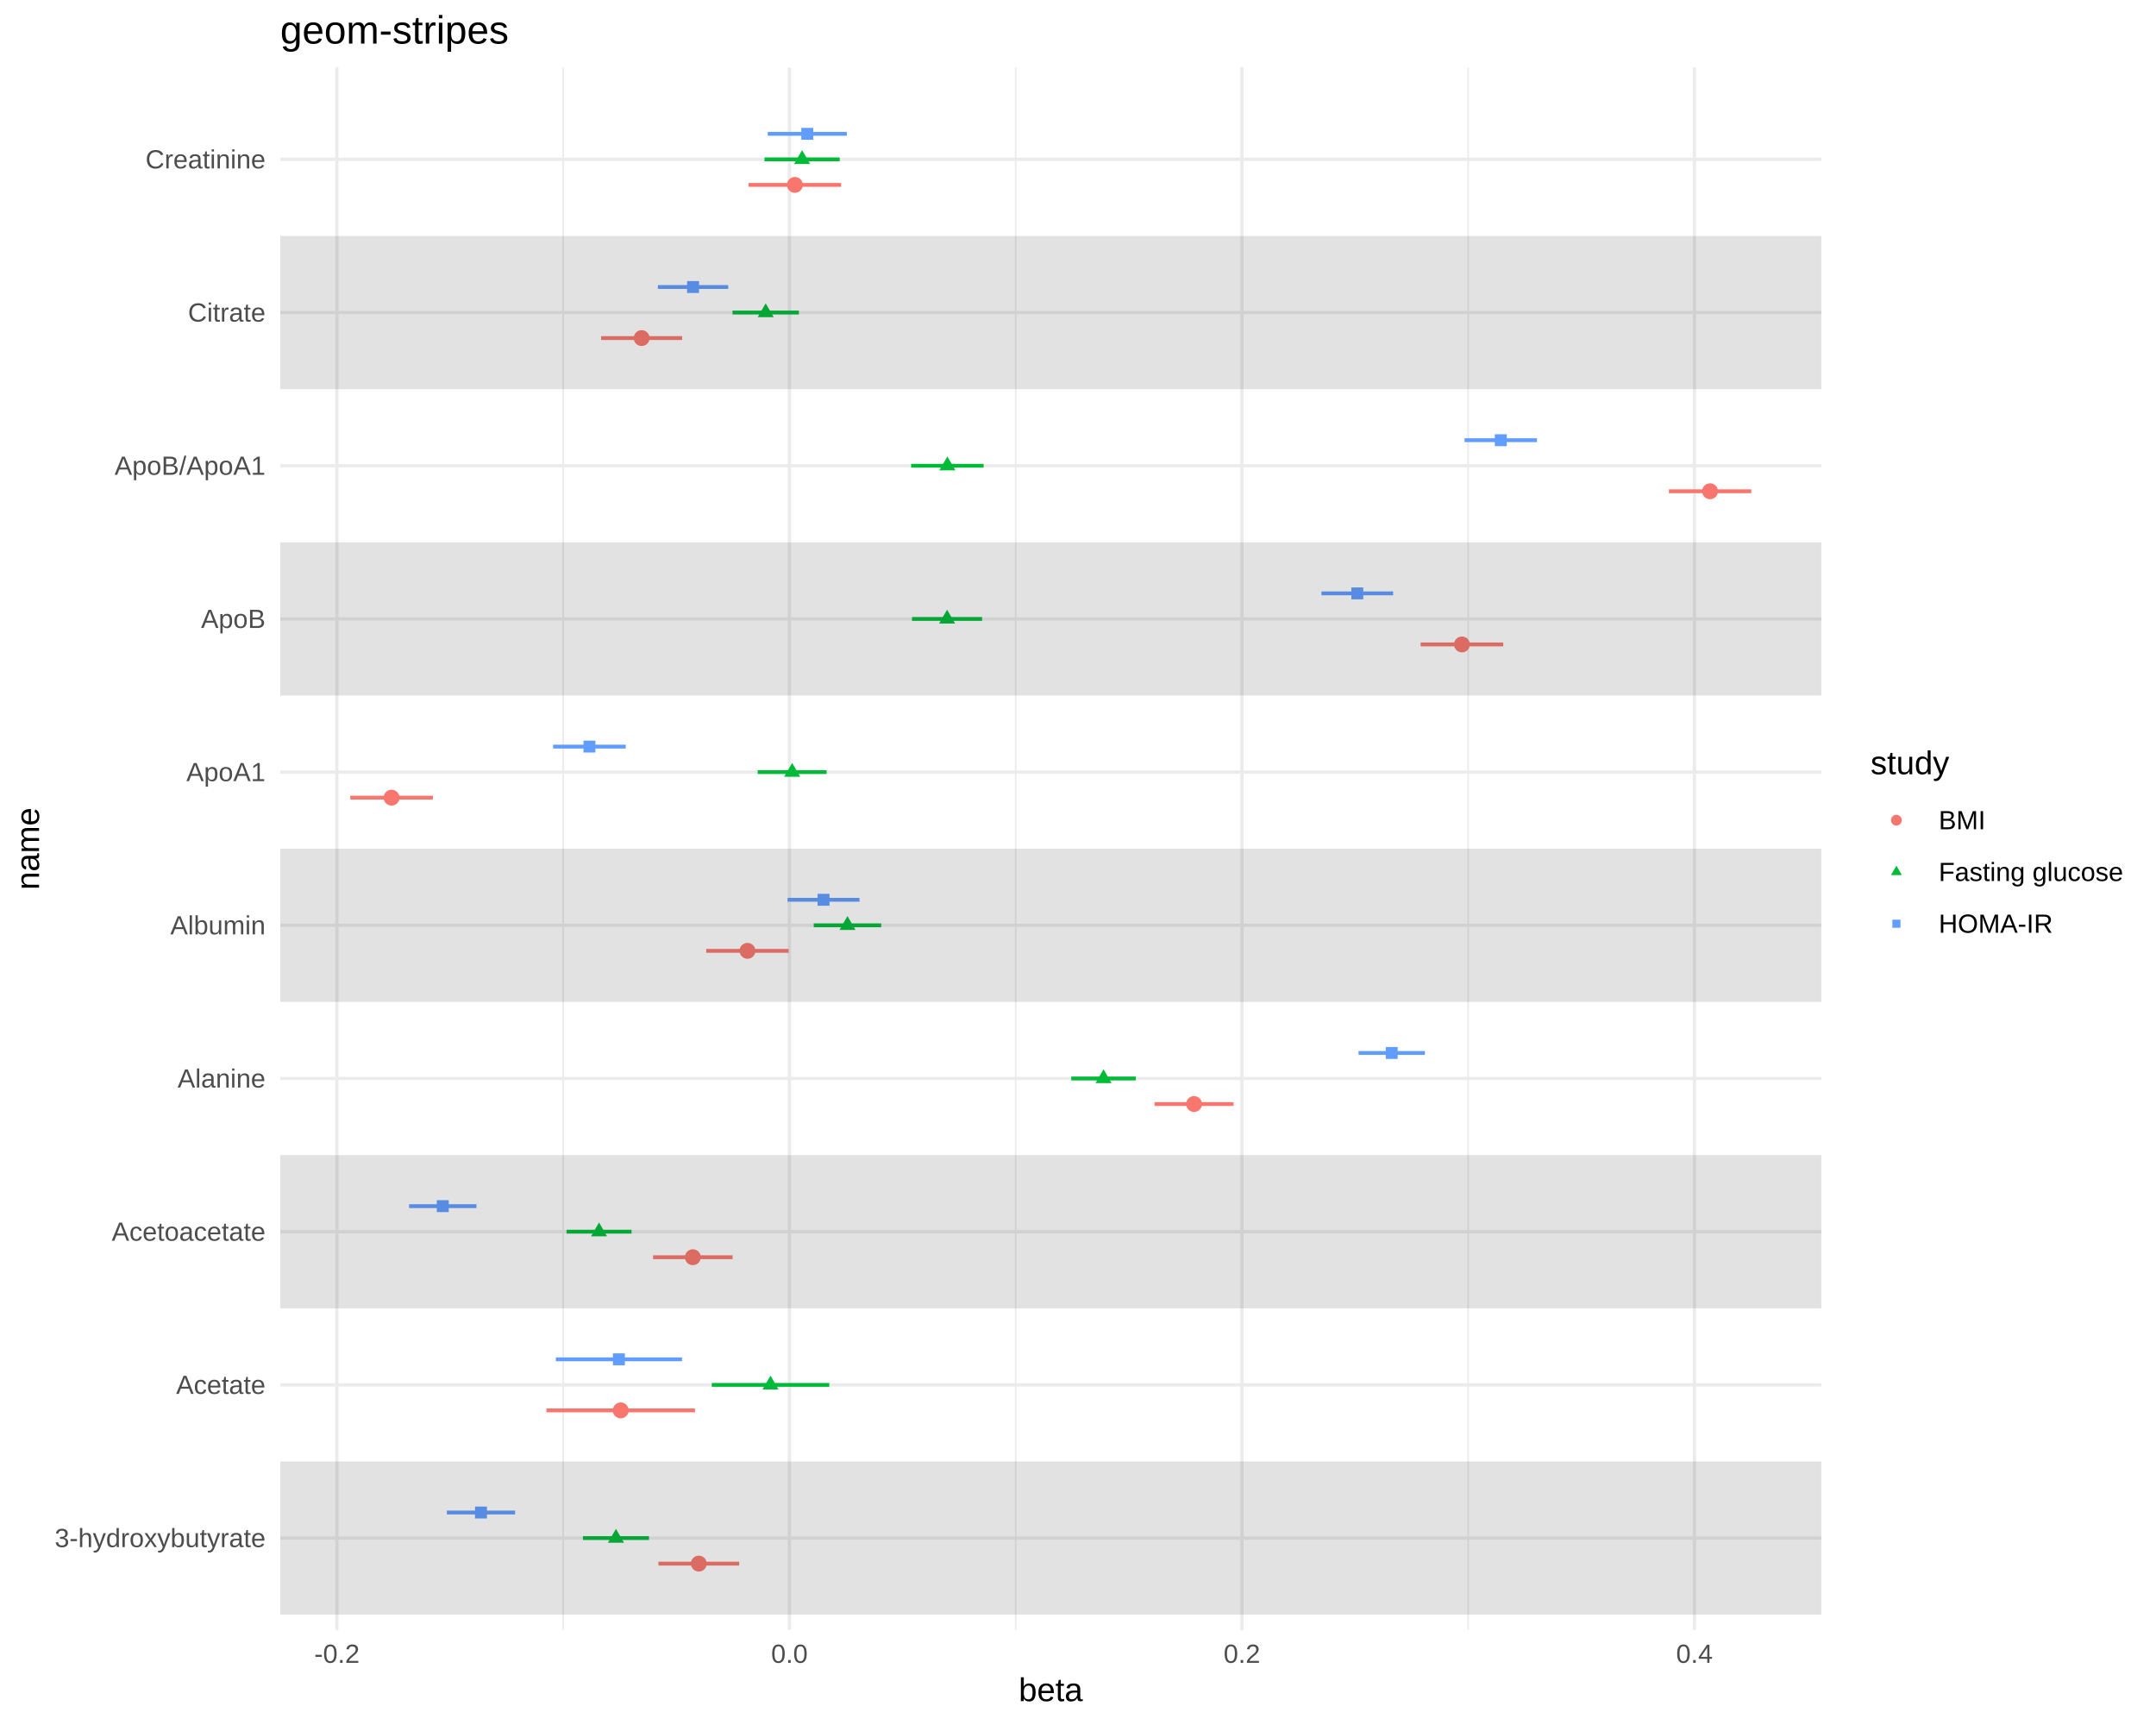
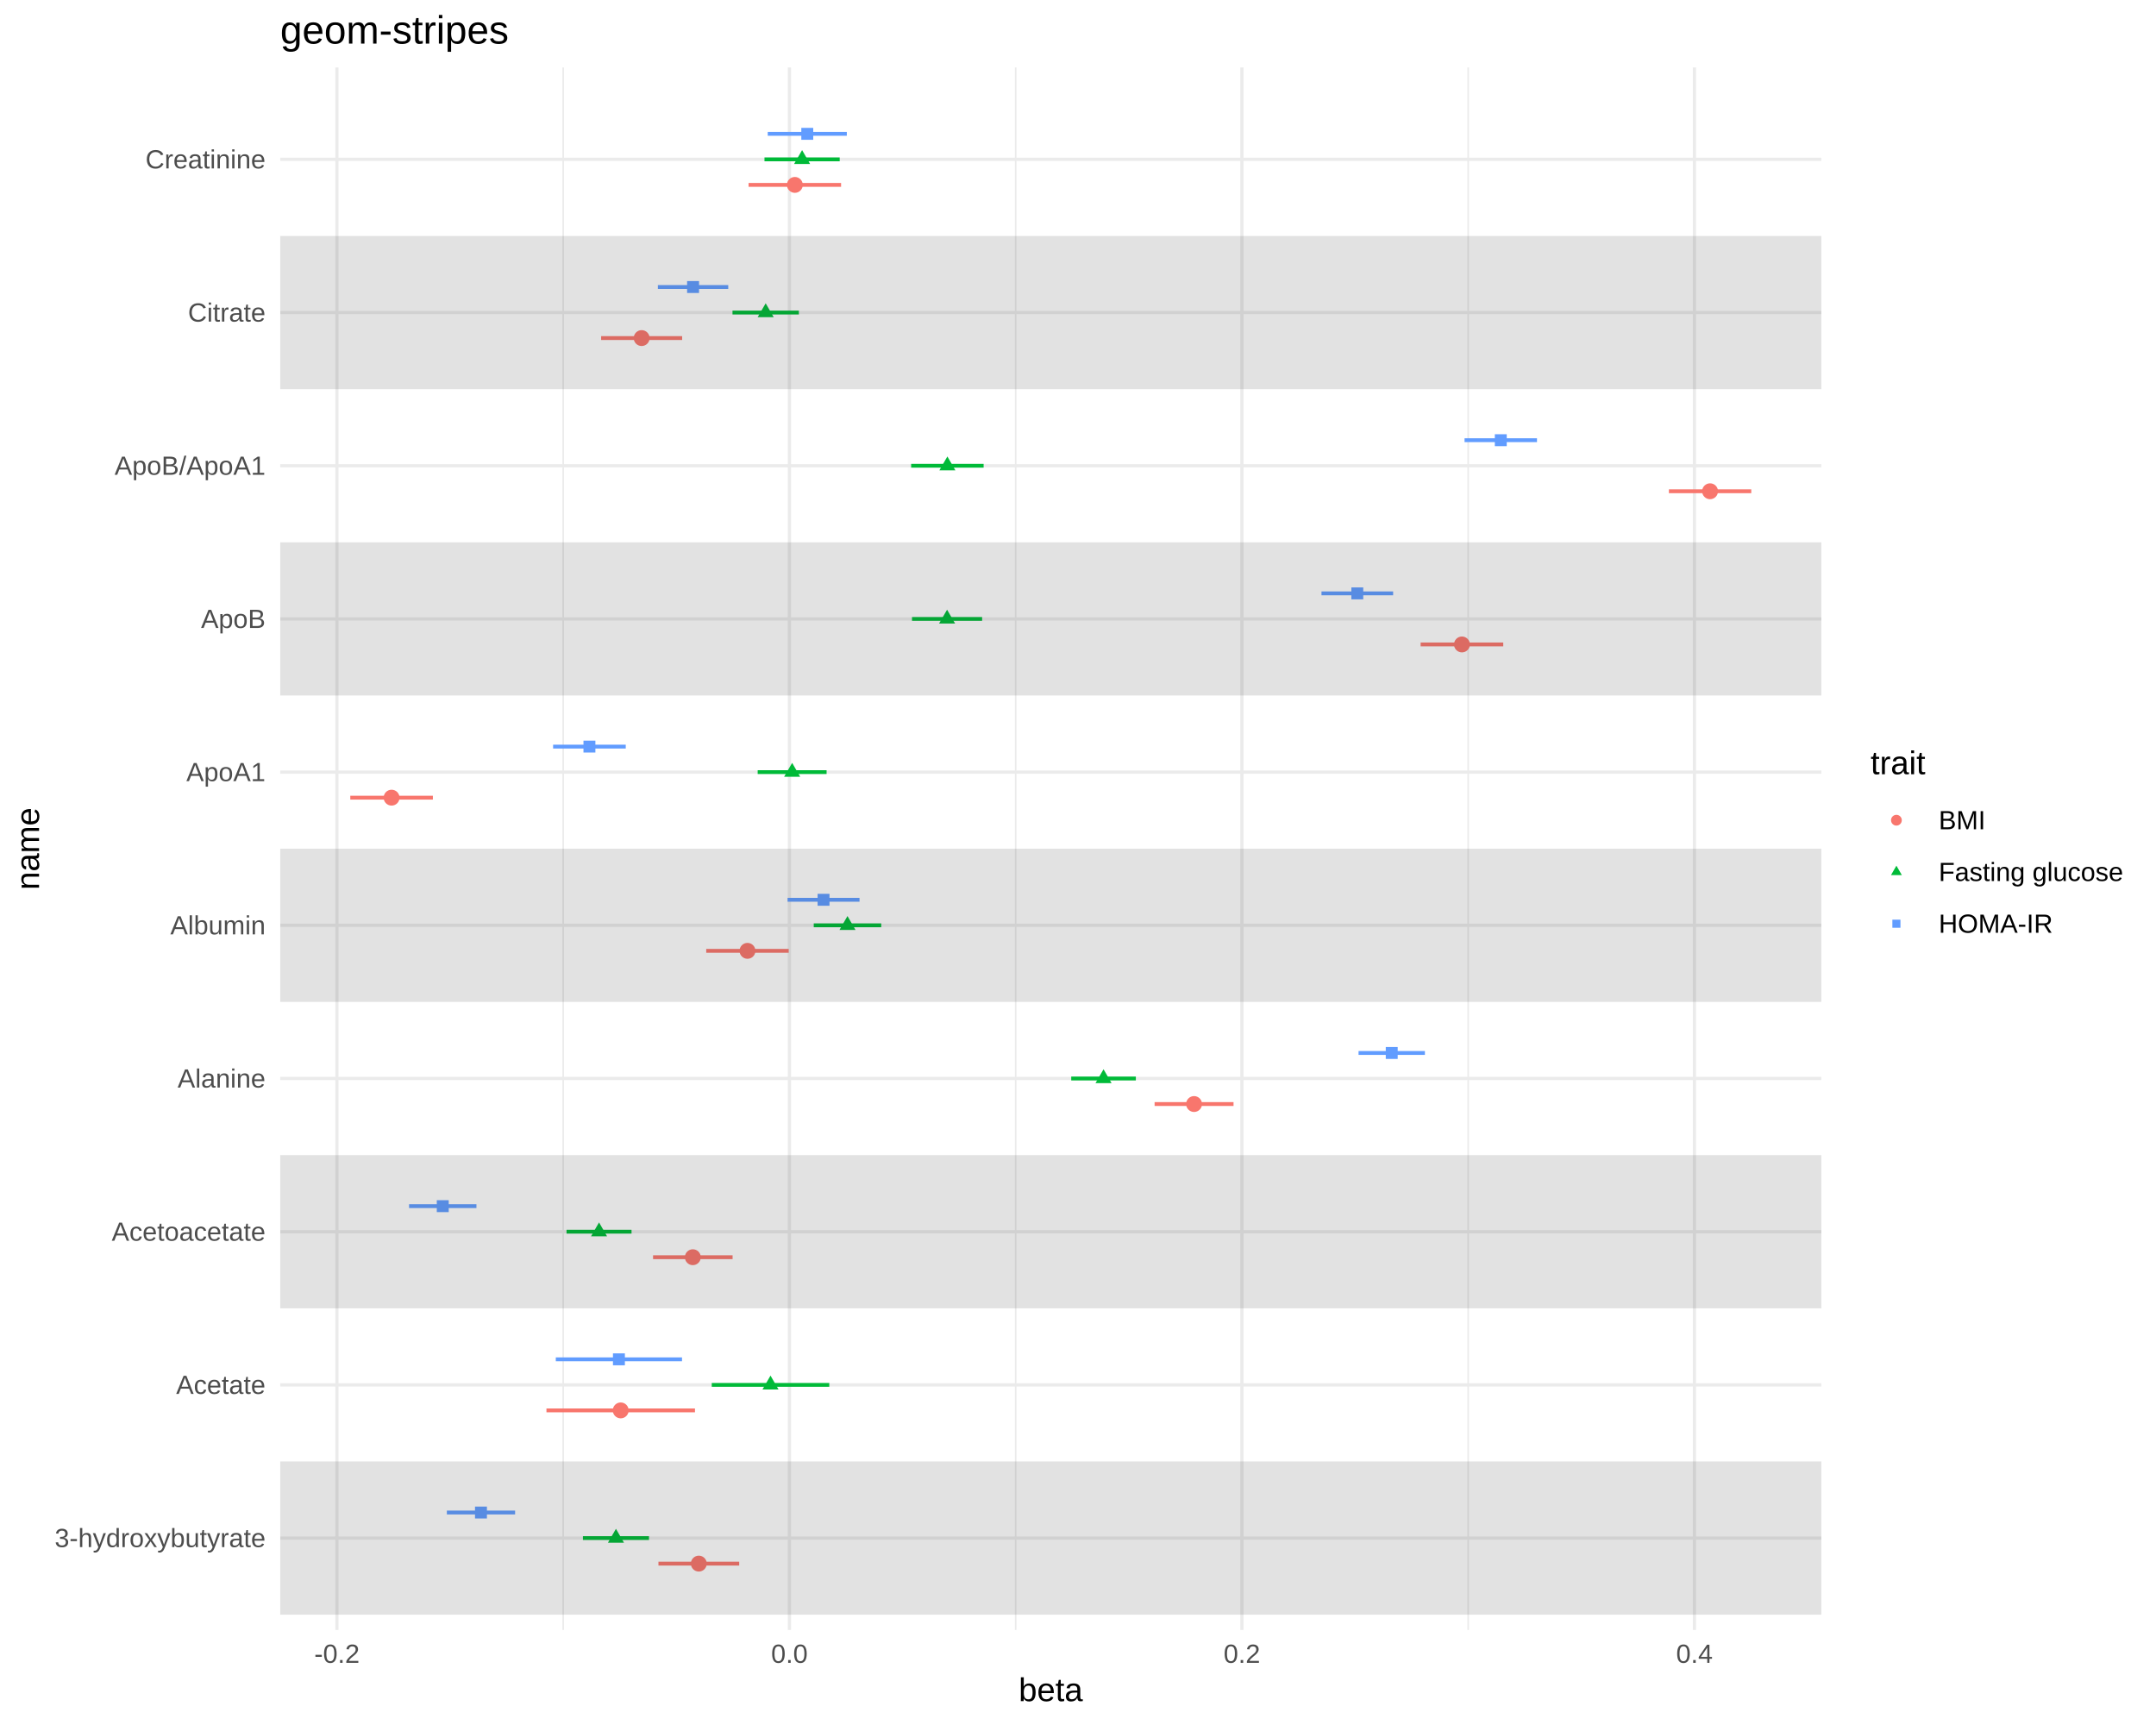
<svg xmlns="http://www.w3.org/2000/svg" viewBox="0 0 720.00 576.00">
  <defs>
    <style type="text/css">
    line, polyline, polygon, path, rect, circle {
      fill: none;
      stroke: #000000;
      stroke-linecap: round;
      stroke-linejoin: round;
      stroke-miterlimit: 10.00;
    }
  </style>
  </defs>
  <rect width="100%" height="100%" style="stroke: none; fill: #FFFFFF;" />
  <defs>
    <clipPath id="cpOTMuNTl8NjA4LjIzfDU0NC4yN3wyMi41Mg==">
      <rect x="93.59" y="22.52" width="514.65" height="521.75" />
    </clipPath>
  </defs>
  <polyline points="188.07,544.27 188.07,22.52 " style="stroke-width: 0.53; stroke: #EBEBEB; stroke-linecap: butt;" clip-path="url(#cpOTMuNTl8NjA4LjIzfDU0NC4yN3wyMi41Mg==)" />
  <polyline points="339.19,544.27 339.19,22.52 " style="stroke-width: 0.53; stroke: #EBEBEB; stroke-linecap: butt;" clip-path="url(#cpOTMuNTl8NjA4LjIzfDU0NC4yN3wyMi41Mg==)" />
  <polyline points="490.30,544.27 490.30,22.52 " style="stroke-width: 0.53; stroke: #EBEBEB; stroke-linecap: butt;" clip-path="url(#cpOTMuNTl8NjA4LjIzfDU0NC4yN3wyMi41Mg==)" />
  <polyline points="93.59,513.58 608.23,513.58 " style="stroke-width: 1.07; stroke: #EBEBEB; stroke-linecap: butt;" clip-path="url(#cpOTMuNTl8NjA4LjIzfDU0NC4yN3wyMi41Mg==)" />
  <polyline points="93.59,462.43 608.23,462.43 " style="stroke-width: 1.07; stroke: #EBEBEB; stroke-linecap: butt;" clip-path="url(#cpOTMuNTl8NjA4LjIzfDU0NC4yN3wyMi41Mg==)" />
  <polyline points="93.59,411.28 608.23,411.28 " style="stroke-width: 1.07; stroke: #EBEBEB; stroke-linecap: butt;" clip-path="url(#cpOTMuNTl8NjA4LjIzfDU0NC4yN3wyMi41Mg==)" />
  <polyline points="93.59,360.12 608.23,360.12 " style="stroke-width: 1.07; stroke: #EBEBEB; stroke-linecap: butt;" clip-path="url(#cpOTMuNTl8NjA4LjIzfDU0NC4yN3wyMi41Mg==)" />
  <polyline points="93.59,308.97 608.23,308.97 " style="stroke-width: 1.07; stroke: #EBEBEB; stroke-linecap: butt;" clip-path="url(#cpOTMuNTl8NjA4LjIzfDU0NC4yN3wyMi41Mg==)" />
  <polyline points="93.59,257.82 608.23,257.82 " style="stroke-width: 1.07; stroke: #EBEBEB; stroke-linecap: butt;" clip-path="url(#cpOTMuNTl8NjA4LjIzfDU0NC4yN3wyMi41Mg==)" />
  <polyline points="93.59,206.67 608.23,206.67 " style="stroke-width: 1.07; stroke: #EBEBEB; stroke-linecap: butt;" clip-path="url(#cpOTMuNTl8NjA4LjIzfDU0NC4yN3wyMi41Mg==)" />
  <polyline points="93.59,155.52 608.23,155.52 " style="stroke-width: 1.07; stroke: #EBEBEB; stroke-linecap: butt;" clip-path="url(#cpOTMuNTl8NjA4LjIzfDU0NC4yN3wyMi41Mg==)" />
  <polyline points="93.59,104.36 608.23,104.36 " style="stroke-width: 1.07; stroke: #EBEBEB; stroke-linecap: butt;" clip-path="url(#cpOTMuNTl8NjA4LjIzfDU0NC4yN3wyMi41Mg==)" />
  <polyline points="93.59,53.21 608.23,53.21 " style="stroke-width: 1.07; stroke: #EBEBEB; stroke-linecap: butt;" clip-path="url(#cpOTMuNTl8NjA4LjIzfDU0NC4yN3wyMi41Mg==)" />
  <polyline points="112.51,544.27 112.51,22.52 " style="stroke-width: 1.07; stroke: #EBEBEB; stroke-linecap: butt;" clip-path="url(#cpOTMuNTl8NjA4LjIzfDU0NC4yN3wyMi41Mg==)" />
  <polyline points="263.63,544.27 263.63,22.52 " style="stroke-width: 1.07; stroke: #EBEBEB; stroke-linecap: butt;" clip-path="url(#cpOTMuNTl8NjA4LjIzfDU0NC4yN3wyMi41Mg==)" />
  <polyline points="414.74,544.27 414.74,22.52 " style="stroke-width: 1.07; stroke: #EBEBEB; stroke-linecap: butt;" clip-path="url(#cpOTMuNTl8NjA4LjIzfDU0NC4yN3wyMi41Mg==)" />
  <polyline points="565.86,544.27 565.86,22.52 " style="stroke-width: 1.07; stroke: #EBEBEB; stroke-linecap: butt;" clip-path="url(#cpOTMuNTl8NjA4LjIzfDU0NC4yN3wyMi41Mg==)" />
  <line x1="149.23" y1="505.05" x2="172.02" y2="505.05" style="stroke-width: 1.28; stroke: #619CFF; stroke-linecap: butt;" clip-path="url(#cpOTMuNTl8NjA4LjIzfDU0NC4yN3wyMi41Mg==)" />
  <line x1="194.67" y1="513.58" x2="216.73" y2="513.58" style="stroke-width: 1.28; stroke: #00BA38; stroke-linecap: butt;" clip-path="url(#cpOTMuNTl8NjA4LjIzfDU0NC4yN3wyMi41Mg==)" />
  <line x1="219.89" y1="522.11" x2="246.86" y2="522.11" style="stroke-width: 1.28; stroke: #F8766D; stroke-linecap: butt;" clip-path="url(#cpOTMuNTl8NjA4LjIzfDU0NC4yN3wyMi41Mg==)" />
  <line x1="185.61" y1="453.90" x2="227.76" y2="453.90" style="stroke-width: 1.28; stroke: #619CFF; stroke-linecap: butt;" clip-path="url(#cpOTMuNTl8NjA4LjIzfDU0NC4yN3wyMi41Mg==)" />
  <line x1="237.69" y1="462.43" x2="276.94" y2="462.43" style="stroke-width: 1.28; stroke: #00BA38; stroke-linecap: butt;" clip-path="url(#cpOTMuNTl8NjA4LjIzfDU0NC4yN3wyMi41Mg==)" />
  <line x1="182.49" y1="470.95" x2="232.09" y2="470.95" style="stroke-width: 1.28; stroke: #F8766D; stroke-linecap: butt;" clip-path="url(#cpOTMuNTl8NjA4LjIzfDU0NC4yN3wyMi41Mg==)" />
  <line x1="136.61" y1="402.75" x2="159.11" y2="402.75" style="stroke-width: 1.28; stroke: #619CFF; stroke-linecap: butt;" clip-path="url(#cpOTMuNTl8NjA4LjIzfDU0NC4yN3wyMi41Mg==)" />
  <line x1="189.20" y1="411.28" x2="210.90" y2="411.28" style="stroke-width: 1.28; stroke: #00BA38; stroke-linecap: butt;" clip-path="url(#cpOTMuNTl8NjA4LjIzfDU0NC4yN3wyMi41Mg==)" />
  <line x1="218.09" y1="419.80" x2="244.65" y2="419.80" style="stroke-width: 1.28; stroke: #F8766D; stroke-linecap: butt;" clip-path="url(#cpOTMuNTl8NjA4LjIzfDU0NC4yN3wyMi41Mg==)" />
  <line x1="453.69" y1="351.60" x2="475.85" y2="351.60" style="stroke-width: 1.28; stroke: #619CFF; stroke-linecap: butt;" clip-path="url(#cpOTMuNTl8NjA4LjIzfDU0NC4yN3wyMi41Mg==)" />
  <line x1="357.74" y1="360.12" x2="379.32" y2="360.12" style="stroke-width: 1.28; stroke: #00BA38; stroke-linecap: butt;" clip-path="url(#cpOTMuNTl8NjA4LjIzfDU0NC4yN3wyMi41Mg==)" />
  <line x1="385.58" y1="368.65" x2="411.94" y2="368.65" style="stroke-width: 1.28; stroke: #F8766D; stroke-linecap: butt;" clip-path="url(#cpOTMuNTl8NjA4LjIzfDU0NC4yN3wyMi41Mg==)" />
  <line x1="263.01" y1="300.45" x2="287.04" y2="300.45" style="stroke-width: 1.28; stroke: #619CFF; stroke-linecap: butt;" clip-path="url(#cpOTMuNTl8NjA4LjIzfDU0NC4yN3wyMi41Mg==)" />
  <line x1="271.75" y1="308.97" x2="294.29" y2="308.97" style="stroke-width: 1.28; stroke: #00BA38; stroke-linecap: butt;" clip-path="url(#cpOTMuNTl8NjA4LjIzfDU0NC4yN3wyMi41Mg==)" />
  <line x1="235.85" y1="317.50" x2="263.39" y2="317.50" style="stroke-width: 1.28; stroke: #F8766D; stroke-linecap: butt;" clip-path="url(#cpOTMuNTl8NjA4LjIzfDU0NC4yN3wyMi41Mg==)" />
  <line x1="184.71" y1="249.30" x2="208.97" y2="249.30" style="stroke-width: 1.28; stroke: #619CFF; stroke-linecap: butt;" clip-path="url(#cpOTMuNTl8NjA4LjIzfDU0NC4yN3wyMi41Mg==)" />
  <line x1="253.03" y1="257.82" x2="276.04" y2="257.82" style="stroke-width: 1.28; stroke: #00BA38; stroke-linecap: butt;" clip-path="url(#cpOTMuNTl8NjA4LjIzfDU0NC4yN3wyMi41Mg==)" />
  <line x1="116.98" y1="266.35" x2="144.56" y2="266.35" style="stroke-width: 1.28; stroke: #F8766D; stroke-linecap: butt;" clip-path="url(#cpOTMuNTl8NjA4LjIzfDU0NC4yN3wyMi41Mg==)" />
  <line x1="441.31" y1="198.14" x2="465.24" y2="198.14" style="stroke-width: 1.28; stroke: #619CFF; stroke-linecap: butt;" clip-path="url(#cpOTMuNTl8NjA4LjIzfDU0NC4yN3wyMi41Mg==)" />
  <line x1="304.57" y1="206.67" x2="327.98" y2="206.67" style="stroke-width: 1.28; stroke: #00BA38; stroke-linecap: butt;" clip-path="url(#cpOTMuNTl8NjA4LjIzfDU0NC4yN3wyMi41Mg==)" />
  <line x1="474.42" y1="215.19" x2="502.01" y2="215.19" style="stroke-width: 1.28; stroke: #F8766D; stroke-linecap: butt;" clip-path="url(#cpOTMuNTl8NjA4LjIzfDU0NC4yN3wyMi41Mg==)" />
  <line x1="489.09" y1="146.99" x2="513.28" y2="146.99" style="stroke-width: 1.28; stroke: #619CFF; stroke-linecap: butt;" clip-path="url(#cpOTMuNTl8NjA4LjIzfDU0NC4yN3wyMi41Mg==)" />
  <line x1="304.28" y1="155.52" x2="328.48" y2="155.52" style="stroke-width: 1.28; stroke: #00BA38; stroke-linecap: butt;" clip-path="url(#cpOTMuNTl8NjA4LjIzfDU0NC4yN3wyMi41Mg==)" />
  <line x1="557.33" y1="164.04" x2="584.84" y2="164.04" style="stroke-width: 1.28; stroke: #F8766D; stroke-linecap: butt;" clip-path="url(#cpOTMuNTl8NjA4LjIzfDU0NC4yN3wyMi41Mg==)" />
  <line x1="219.70" y1="95.84" x2="243.20" y2="95.84" style="stroke-width: 1.28; stroke: #619CFF; stroke-linecap: butt;" clip-path="url(#cpOTMuNTl8NjA4LjIzfDU0NC4yN3wyMi41Mg==)" />
  <line x1="244.62" y1="104.36" x2="266.78" y2="104.36" style="stroke-width: 1.28; stroke: #00BA38; stroke-linecap: butt;" clip-path="url(#cpOTMuNTl8NjA4LjIzfDU0NC4yN3wyMi41Mg==)" />
  <line x1="200.75" y1="112.89" x2="227.80" y2="112.89" style="stroke-width: 1.28; stroke: #F8766D; stroke-linecap: butt;" clip-path="url(#cpOTMuNTl8NjA4LjIzfDU0NC4yN3wyMi41Mg==)" />
  <line x1="256.39" y1="44.69" x2="282.80" y2="44.69" style="stroke-width: 1.28; stroke: #619CFF; stroke-linecap: butt;" clip-path="url(#cpOTMuNTl8NjA4LjIzfDU0NC4yN3wyMi41Mg==)" />
  <line x1="255.30" y1="53.21" x2="280.42" y2="53.21" style="stroke-width: 1.28; stroke: #00BA38; stroke-linecap: butt;" clip-path="url(#cpOTMuNTl8NjA4LjIzfDU0NC4yN3wyMi41Mg==)" />
  <line x1="249.99" y1="61.74" x2="280.88" y2="61.74" style="stroke-width: 1.28; stroke: #F8766D; stroke-linecap: butt;" clip-path="url(#cpOTMuNTl8NjA4LjIzfDU0NC4yN3wyMi41Mg==)" />
  <polygon points="158.63,507.04 162.61,507.04 162.61,503.07 158.63,503.07 " style="stroke-width: 1.42; stroke: none; fill: #619CFF;" clip-path="url(#cpOTMuNTl8NjA4LjIzfDU0NC4yN3wyMi41Mg==)" />
  <polygon points="205.70,510.49 208.38,515.13 203.02,515.13 " style="stroke-width: 1.42; stroke: none; fill: #00BA38;" clip-path="url(#cpOTMuNTl8NjA4LjIzfDU0NC4yN3wyMi41Mg==)" />
  <circle cx="233.37" cy="522.11" r="1.99pt" style="stroke-width: 1.42; stroke: none; fill: #F8766D;" clip-path="url(#cpOTMuNTl8NjA4LjIzfDU0NC4yN3wyMi41Mg==)" />
  <polygon points="204.70,455.89 208.68,455.89 208.68,451.91 204.70,451.91 " style="stroke-width: 1.42; stroke: none; fill: #619CFF;" clip-path="url(#cpOTMuNTl8NjA4LjIzfDU0NC4yN3wyMi41Mg==)" />
  <polygon points="257.31,459.33 259.99,463.97 254.63,463.97 " style="stroke-width: 1.42; stroke: none; fill: #00BA38;" clip-path="url(#cpOTMuNTl8NjA4LjIzfDU0NC4yN3wyMi41Mg==)" />
  <circle cx="207.29" cy="470.95" r="1.99pt" style="stroke-width: 1.42; stroke: none; fill: #F8766D;" clip-path="url(#cpOTMuNTl8NjA4LjIzfDU0NC4yN3wyMi41Mg==)" />
  <polygon points="145.87,404.74 149.85,404.74 149.85,400.76 145.87,400.76 " style="stroke-width: 1.42; stroke: none; fill: #619CFF;" clip-path="url(#cpOTMuNTl8NjA4LjIzfDU0NC4yN3wyMi41Mg==)" />
  <polygon points="200.05,408.18 202.73,412.82 197.37,412.82 " style="stroke-width: 1.42; stroke: none; fill: #00BA38;" clip-path="url(#cpOTMuNTl8NjA4LjIzfDU0NC4yN3wyMi41Mg==)" />
  <circle cx="231.37" cy="419.80" r="1.99pt" style="stroke-width: 1.42; stroke: none; fill: #F8766D;" clip-path="url(#cpOTMuNTl8NjA4LjIzfDU0NC4yN3wyMi41Mg==)" />
  <polygon points="462.78,353.59 466.76,353.59 466.76,349.61 462.78,349.61 " style="stroke-width: 1.42; stroke: none; fill: #619CFF;" clip-path="url(#cpOTMuNTl8NjA4LjIzfDU0NC4yN3wyMi41Mg==)" />
  <polygon points="368.53,357.03 371.21,361.67 365.85,361.67 " style="stroke-width: 1.42; stroke: none; fill: #00BA38;" clip-path="url(#cpOTMuNTl8NjA4LjIzfDU0NC4yN3wyMi41Mg==)" />
  <circle cx="398.76" cy="368.65" r="1.99pt" style="stroke-width: 1.42; stroke: none; fill: #F8766D;" clip-path="url(#cpOTMuNTl8NjA4LjIzfDU0NC4yN3wyMi41Mg==)" />
  <polygon points="273.04,302.44 277.01,302.44 277.01,298.46 273.04,298.46 " style="stroke-width: 1.42; stroke: none; fill: #619CFF;" clip-path="url(#cpOTMuNTl8NjA4LjIzfDU0NC4yN3wyMi41Mg==)" />
  <polygon points="283.02,305.88 285.70,310.52 280.34,310.52 " style="stroke-width: 1.42; stroke: none; fill: #00BA38;" clip-path="url(#cpOTMuNTl8NjA4LjIzfDU0NC4yN3wyMi41Mg==)" />
  <circle cx="249.62" cy="317.50" r="1.99pt" style="stroke-width: 1.42; stroke: none; fill: #F8766D;" clip-path="url(#cpOTMuNTl8NjA4LjIzfDU0NC4yN3wyMi41Mg==)" />
  <polygon points="194.85,251.28 198.83,251.28 198.83,247.31 194.85,247.31 " style="stroke-width: 1.42; stroke: none; fill: #619CFF;" clip-path="url(#cpOTMuNTl8NjA4LjIzfDU0NC4yN3wyMi41Mg==)" />
  <polygon points="264.54,254.73 267.22,259.37 261.86,259.37 " style="stroke-width: 1.42; stroke: none; fill: #00BA38;" clip-path="url(#cpOTMuNTl8NjA4LjIzfDU0NC4yN3wyMi41Mg==)" />
  <circle cx="130.77" cy="266.35" r="1.99pt" style="stroke-width: 1.42; stroke: none; fill: #F8766D;" clip-path="url(#cpOTMuNTl8NjA4LjIzfDU0NC4yN3wyMi41Mg==)" />
  <polygon points="451.29,200.13 455.26,200.13 455.26,196.15 451.29,196.15 " style="stroke-width: 1.42; stroke: none; fill: #619CFF;" clip-path="url(#cpOTMuNTl8NjA4LjIzfDU0NC4yN3wyMi41Mg==)" />
  <polygon points="316.28,203.58 318.96,208.21 313.60,208.21 " style="stroke-width: 1.42; stroke: none; fill: #00BA38;" clip-path="url(#cpOTMuNTl8NjA4LjIzfDU0NC4yN3wyMi41Mg==)" />
  <circle cx="488.22" cy="215.19" r="1.99pt" style="stroke-width: 1.42; stroke: none; fill: #F8766D;" clip-path="url(#cpOTMuNTl8NjA4LjIzfDU0NC4yN3wyMi41Mg==)" />
  <polygon points="499.20,148.98 503.18,148.98 503.18,145.00 499.20,145.00 " style="stroke-width: 1.42; stroke: none; fill: #619CFF;" clip-path="url(#cpOTMuNTl8NjA4LjIzfDU0NC4yN3wyMi41Mg==)" />
  <polygon points="316.38,152.42 319.06,157.06 313.70,157.06 " style="stroke-width: 1.42; stroke: none; fill: #00BA38;" clip-path="url(#cpOTMuNTl8NjA4LjIzfDU0NC4yN3wyMi41Mg==)" />
  <circle cx="571.08" cy="164.04" r="1.99pt" style="stroke-width: 1.42; stroke: none; fill: #F8766D;" clip-path="url(#cpOTMuNTl8NjA4LjIzfDU0NC4yN3wyMi41Mg==)" />
  <polygon points="229.46,97.83 233.44,97.83 233.44,93.85 229.46,93.85 " style="stroke-width: 1.42; stroke: none; fill: #619CFF;" clip-path="url(#cpOTMuNTl8NjA4LjIzfDU0NC4yN3wyMi41Mg==)" />
  <polygon points="255.70,101.27 258.38,105.91 253.02,105.91 " style="stroke-width: 1.42; stroke: none; fill: #00BA38;" clip-path="url(#cpOTMuNTl8NjA4LjIzfDU0NC4yN3wyMi41Mg==)" />
  <circle cx="214.28" cy="112.89" r="1.99pt" style="stroke-width: 1.42; stroke: none; fill: #F8766D;" clip-path="url(#cpOTMuNTl8NjA4LjIzfDU0NC4yN3wyMi41Mg==)" />
  <polygon points="267.60,46.68 271.58,46.68 271.58,42.70 267.60,42.70 " style="stroke-width: 1.42; stroke: none; fill: #619CFF;" clip-path="url(#cpOTMuNTl8NjA4LjIzfDU0NC4yN3wyMi41Mg==)" />
  <polygon points="267.86,50.12 270.54,54.76 265.18,54.76 " style="stroke-width: 1.42; stroke: none; fill: #00BA38;" clip-path="url(#cpOTMuNTl8NjA4LjIzfDU0NC4yN3wyMi41Mg==)" />
  <circle cx="265.44" cy="61.74" r="1.99pt" style="stroke-width: 1.42; stroke: none; fill: #F8766D;" clip-path="url(#cpOTMuNTl8NjA4LjIzfDU0NC4yN3wyMi41Mg==)" />
  <rect x="93.59" y="488.00" width="514.65" height="51.15" style="stroke-width: nan; stroke: none; stroke-linecap: butt; fill: #222222; fill-opacity: 0.13;" clip-path="url(#cpOTMuNTl8NjA4LjIzfDU0NC4yN3wyMi41Mg==)" />
  <rect x="93.59" y="436.85" width="514.65" height="51.15" style="stroke-width: nan; stroke: none; stroke-linecap: butt;" clip-path="url(#cpOTMuNTl8NjA4LjIzfDU0NC4yN3wyMi41Mg==)" />
  <rect x="93.59" y="385.70" width="514.65" height="51.15" style="stroke-width: nan; stroke: none; stroke-linecap: butt; fill: #222222; fill-opacity: 0.13;" clip-path="url(#cpOTMuNTl8NjA4LjIzfDU0NC4yN3wyMi41Mg==)" />
  <rect x="93.59" y="334.55" width="514.65" height="51.15" style="stroke-width: nan; stroke: none; stroke-linecap: butt;" clip-path="url(#cpOTMuNTl8NjA4LjIzfDU0NC4yN3wyMi41Mg==)" />
  <rect x="93.59" y="283.40" width="514.65" height="51.15" style="stroke-width: nan; stroke: none; stroke-linecap: butt; fill: #222222; fill-opacity: 0.13;" clip-path="url(#cpOTMuNTl8NjA4LjIzfDU0NC4yN3wyMi41Mg==)" />
  <rect x="93.59" y="232.24" width="514.65" height="51.15" style="stroke-width: nan; stroke: none; stroke-linecap: butt;" clip-path="url(#cpOTMuNTl8NjA4LjIzfDU0NC4yN3wyMi41Mg==)" />
  <rect x="93.59" y="181.09" width="514.65" height="51.15" style="stroke-width: nan; stroke: none; stroke-linecap: butt; fill: #222222; fill-opacity: 0.13;" clip-path="url(#cpOTMuNTl8NjA4LjIzfDU0NC4yN3wyMi41Mg==)" />
  <rect x="93.59" y="129.94" width="514.65" height="51.15" style="stroke-width: nan; stroke: none; stroke-linecap: butt;" clip-path="url(#cpOTMuNTl8NjA4LjIzfDU0NC4yN3wyMi41Mg==)" />
  <rect x="93.59" y="78.79" width="514.65" height="51.15" style="stroke-width: nan; stroke: none; stroke-linecap: butt; fill: #222222; fill-opacity: 0.13;" clip-path="url(#cpOTMuNTl8NjA4LjIzfDU0NC4yN3wyMi41Mg==)" />
  <rect x="93.59" y="27.64" width="514.65" height="51.15" style="stroke-width: nan; stroke: none; stroke-linecap: butt;" clip-path="url(#cpOTMuNTl8NjA4LjIzfDU0NC4yN3wyMi41Mg==)" />
  <defs>
    <clipPath id="cpMC4wMHw3MjAuMDB8NTc2LjAwfDAuMDA=">
      <rect x="0.00" y="0.00" width="720.00" height="576.00" />
    </clipPath>
  </defs>
  <g clip-path="url(#cpMC4wMHw3MjAuMDB8NTc2LjAwfDAuMDA=)">
    <text x="18.27" y="516.60" style="font-size: 8.80px; fill: #4D4D4D; font-family: Liberation Sans;" textLength="70.39px" lengthAdjust="spacingAndGlyphs">3-hydroxybutyrate</text>
  </g>
  <g clip-path="url(#cpMC4wMHw3MjAuMDB8NTc2LjAwfDAuMDA=)">
    <text x="58.83" y="465.45" style="font-size: 8.80px; fill: #4D4D4D; font-family: Liberation Sans;" textLength="29.83px" lengthAdjust="spacingAndGlyphs">Acetate</text>
  </g>
  <g clip-path="url(#cpMC4wMHw3MjAuMDB8NTc2LjAwfDAuMDA=)">
    <text x="37.31" y="414.30" style="font-size: 8.80px; fill: #4D4D4D; font-family: Liberation Sans;" textLength="51.34px" lengthAdjust="spacingAndGlyphs">Acetoacetate</text>
  </g>
  <g clip-path="url(#cpMC4wMHw3MjAuMDB8NTc2LjAwfDAuMDA=)">
    <text x="59.31" y="363.15" style="font-size: 8.80px; fill: #4D4D4D; font-family: Liberation Sans;" textLength="29.34px" lengthAdjust="spacingAndGlyphs">Alanine</text>
  </g>
  <g clip-path="url(#cpMC4wMHw3MjAuMDB8NTc2LjAwfDAuMDA=)">
    <text x="56.88" y="312.00" style="font-size: 8.80px; fill: #4D4D4D; font-family: Liberation Sans;" textLength="31.78px" lengthAdjust="spacingAndGlyphs">Albumin</text>
  </g>
  <g clip-path="url(#cpMC4wMHw3MjAuMDB8NTc2LjAwfDAuMDA=)">
    <text x="62.23" y="260.84" style="font-size: 8.80px; fill: #4D4D4D; font-family: Liberation Sans;" textLength="26.42px" lengthAdjust="spacingAndGlyphs">ApoA1</text>
  </g>
  <g clip-path="url(#cpMC4wMHw3MjAuMDB8NTc2LjAwfDAuMDA=)">
    <text x="67.13" y="209.69" style="font-size: 8.80px; fill: #4D4D4D; font-family: Liberation Sans;" textLength="21.53px" lengthAdjust="spacingAndGlyphs">ApoB</text>
  </g>
  <g clip-path="url(#cpMC4wMHw3MjAuMDB8NTc2LjAwfDAuMDA=)">
    <text x="38.27" y="158.54" style="font-size: 8.80px; fill: #4D4D4D; font-family: Liberation Sans;" textLength="50.39px" lengthAdjust="spacingAndGlyphs">ApoB/ApoA1</text>
  </g>
  <g clip-path="url(#cpMC4wMHw3MjAuMDB8NTc2LjAwfDAuMDA=)">
    <text x="62.77" y="107.39" style="font-size: 8.80px; fill: #4D4D4D; font-family: Liberation Sans;" textLength="25.89px" lengthAdjust="spacingAndGlyphs">Citrate</text>
  </g>
  <g clip-path="url(#cpMC4wMHw3MjAuMDB8NTc2LjAwfDAuMDA=)">
    <text x="48.58" y="56.24" style="font-size: 8.80px; fill: #4D4D4D; font-family: Liberation Sans;" textLength="40.08px" lengthAdjust="spacingAndGlyphs">Creatinine</text>
  </g>
  <g clip-path="url(#cpMC4wMHw3MjAuMDB8NTc2LjAwfDAuMDA=)">
    <text x="104.94" y="555.25" style="font-size: 8.80px; fill: #4D4D4D; font-family: Liberation Sans;" textLength="15.14px" lengthAdjust="spacingAndGlyphs">-0.2</text>
  </g>
  <g clip-path="url(#cpMC4wMHw3MjAuMDB8NTc2LjAwfDAuMDA=)">
    <text x="257.52" y="555.25" style="font-size: 8.80px; fill: #4D4D4D; font-family: Liberation Sans;" textLength="12.22px" lengthAdjust="spacingAndGlyphs">0.0</text>
  </g>
  <g clip-path="url(#cpMC4wMHw3MjAuMDB8NTc2LjAwfDAuMDA=)">
    <text x="408.63" y="555.25" style="font-size: 8.80px; fill: #4D4D4D; font-family: Liberation Sans;" textLength="12.22px" lengthAdjust="spacingAndGlyphs">0.2</text>
  </g>
  <g clip-path="url(#cpMC4wMHw3MjAuMDB8NTc2LjAwfDAuMDA=)">
    <text x="559.75" y="555.25" style="font-size: 8.80px; fill: #4D4D4D; font-family: Liberation Sans;" textLength="12.22px" lengthAdjust="spacingAndGlyphs">0.4</text>
  </g>
  <g clip-path="url(#cpMC4wMHw3MjAuMDB8NTc2LjAwfDAuMDA=)">
    <text x="340.19" y="568.04" style="font-size: 11.00px; font-family: Liberation Sans;" textLength="21.44px" lengthAdjust="spacingAndGlyphs">beta</text>
  </g>
  <g clip-path="url(#cpMC4wMHw3MjAuMDB8NTc2LjAwfDAuMDA=)">
    <text transform="translate(13.04,297.16) rotate(-90)" style="font-size: 11.00px; font-family: Liberation Sans;" textLength="27.53px" lengthAdjust="spacingAndGlyphs">name</text>
  </g>
  <g clip-path="url(#cpMC4wMHw3MjAuMDB8NTc2LjAwfDAuMDA=)">
-     <text x="624.67" y="258.52" style="font-size: 11.00px; font-family: Liberation Sans;" textLength="26.31px" lengthAdjust="spacingAndGlyphs">study</text>
+     <text x="624.67" y="258.52" style="font-size: 11.00px; font-family: Liberation Sans;" textLength="18.34px" lengthAdjust="spacingAndGlyphs">trait</text>
  </g>
  <circle cx="633.31" cy="273.88" r="1.35pt" style="stroke-width: 1.42; stroke: none; fill: #F8766D;" clip-path="url(#cpMC4wMHw3MjAuMDB8NTc2LjAwfDAuMDA=)" />
  <polygon points="633.31,289.06 635.13,292.21 631.50,292.21 " style="stroke-width: 1.42; stroke: none; fill: #00BA38;" clip-path="url(#cpMC4wMHw3MjAuMDB8NTc2LjAwfDAuMDA=)" />
  <polygon points="631.96,309.79 634.66,309.79 634.66,307.09 631.96,307.09 " style="stroke-width: 1.42; stroke: none; fill: #619CFF;" clip-path="url(#cpMC4wMHw3MjAuMDB8NTc2LjAwfDAuMDA=)" />
  <g clip-path="url(#cpMC4wMHw3MjAuMDB8NTc2LjAwfDAuMDA=)">
    <text x="647.43" y="276.90" style="font-size: 8.80px; font-family: Liberation Sans;" textLength="15.64px" lengthAdjust="spacingAndGlyphs">BMI</text>
  </g>
  <g clip-path="url(#cpMC4wMHw3MjAuMDB8NTc2LjAwfDAuMDA=)">
    <text x="647.43" y="294.18" style="font-size: 8.80px; font-family: Liberation Sans;" textLength="61.61px" lengthAdjust="spacingAndGlyphs">Fasting glucose</text>
  </g>
  <g clip-path="url(#cpMC4wMHw3MjAuMDB8NTc2LjAwfDAuMDA=)">
    <text x="647.43" y="311.46" style="font-size: 8.80px; font-family: Liberation Sans;" textLength="38.12px" lengthAdjust="spacingAndGlyphs">HOMA-IR</text>
  </g>
  <g clip-path="url(#cpMC4wMHw3MjAuMDB8NTc2LjAwfDAuMDA=)">
    <text x="93.59" y="14.56" style="font-size: 13.20px; font-family: Liberation Sans;" textLength="76.19px" lengthAdjust="spacingAndGlyphs">geom-stripes</text>
  </g>
</svg>
